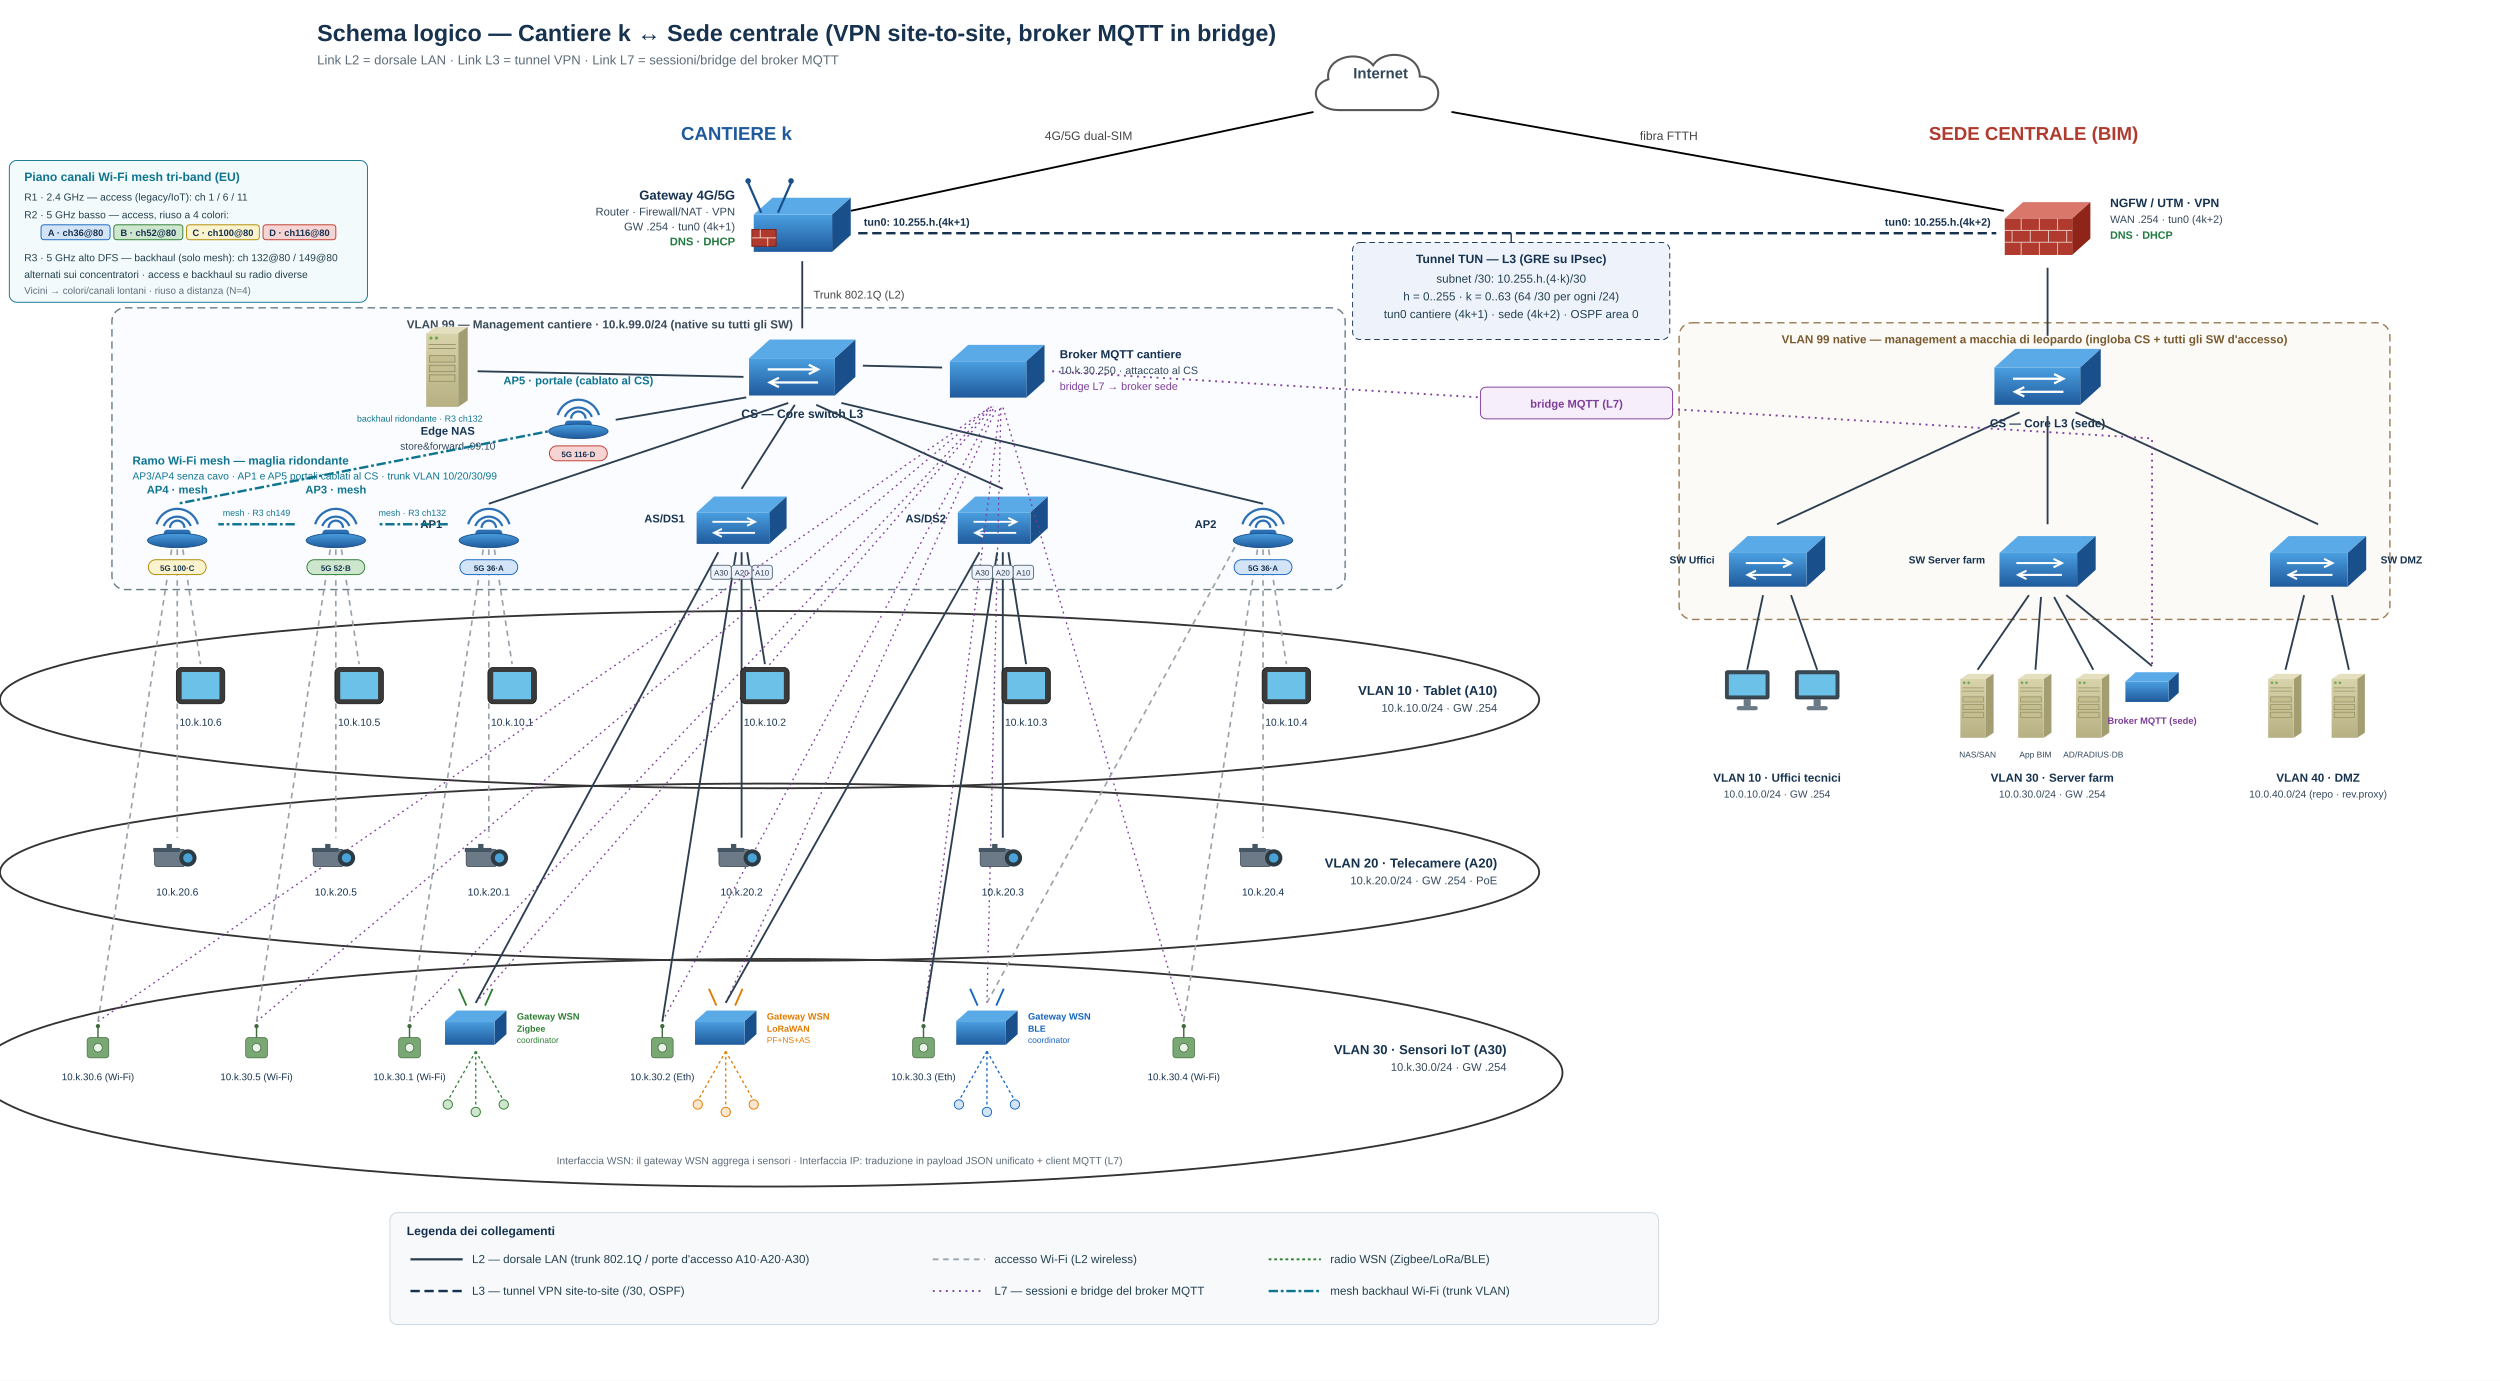
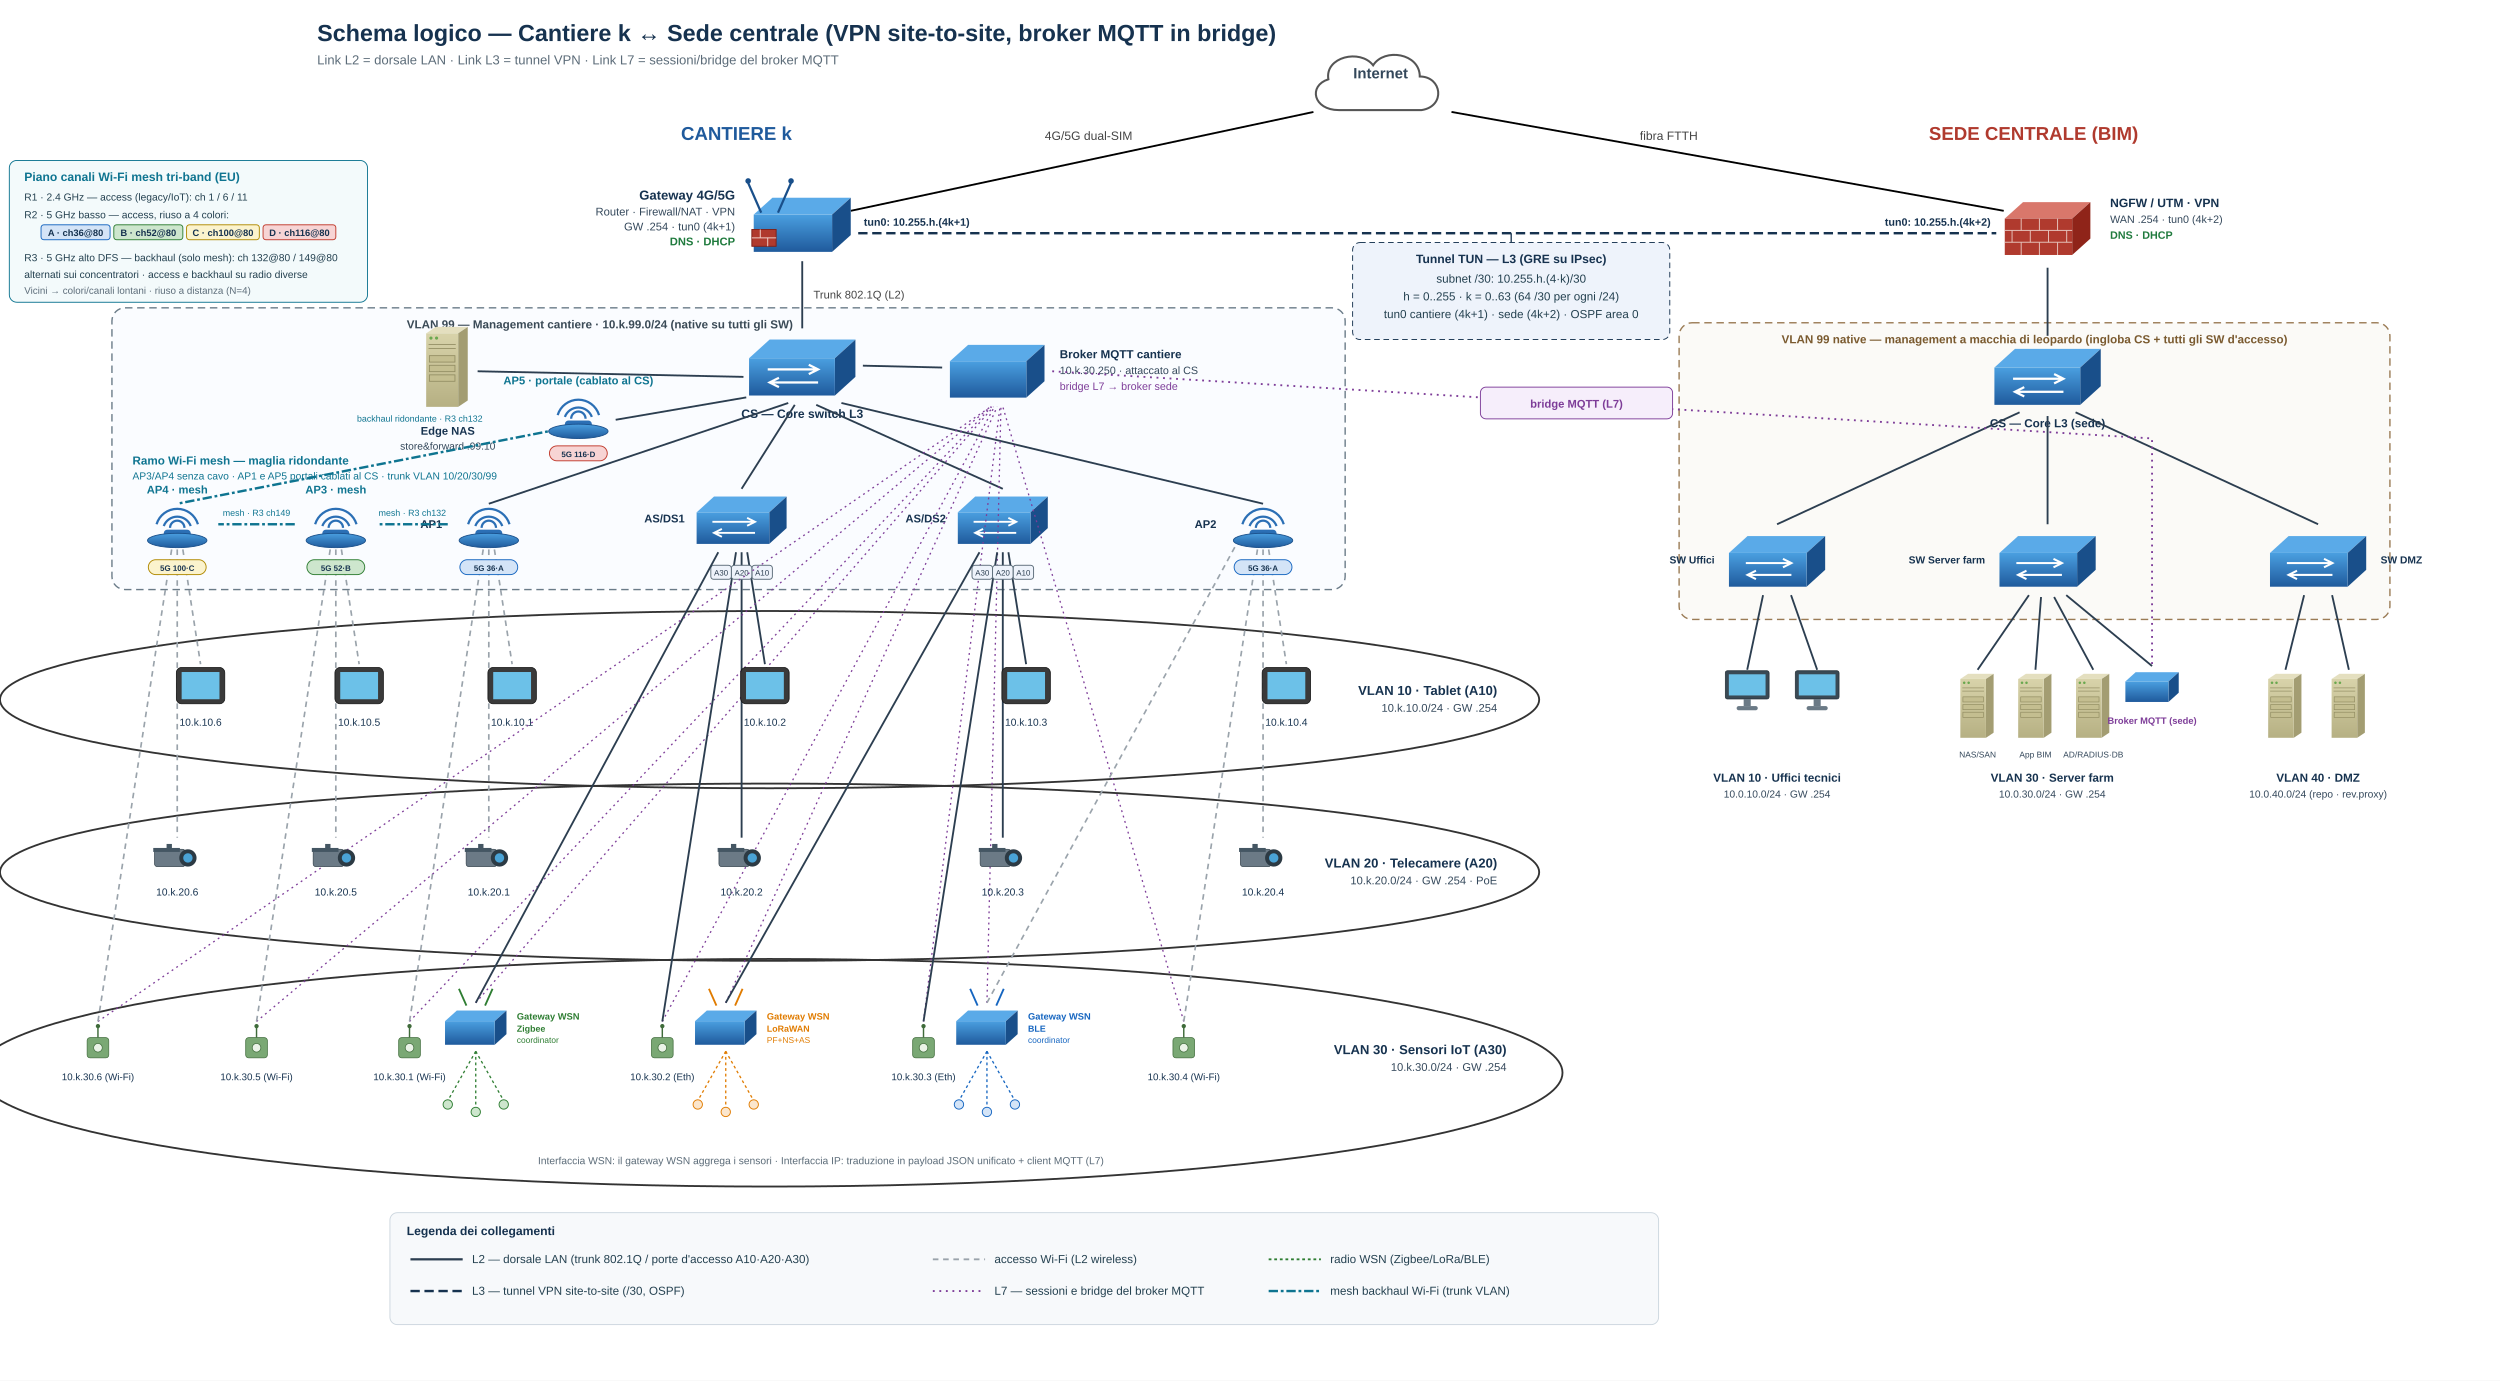
<svg xmlns="http://www.w3.org/2000/svg" viewBox="-300 0 2680 1480" font-family="'Segoe UI', Arial, sans-serif">
  <defs>
    <linearGradient id="gBlue" x1="0" y1="0" x2="0" y2="1">
      <stop offset="0" stop-color="#4a9fe0" />
      <stop offset="1" stop-color="#1f5a9c" />
    </linearGradient>
    <linearGradient id="gBeige" x1="0" y1="0" x2="0" y2="1">
      <stop offset="0" stop-color="#d8d3aa" />
      <stop offset="1" stop-color="#b6b083" />
    </linearGradient>
    <symbol id="sw" viewBox="0 0 130 84">
      <polygon points="8,34 30,14 122,14 100,34" fill="#5aaae8" />
      <polygon points="100,34 122,14 122,54 100,74" fill="#194f8a" />
      <rect x="8" y="34" width="92" height="40" fill="url(#gBlue)" />
      <path d="M28 46 H80 M72 41 L82 46 L72 51" stroke="#fff" stroke-width="2.4" fill="none" />
      <path d="M82 60 H30 M40 55 L30 60 L40 65" stroke="#fff" stroke-width="2.4" fill="none" />
    </symbol>
    <symbol id="box" viewBox="0 0 120 80">
      <polygon points="8,30 28,12 112,12 92,30" fill="#5aaae8" />
      <polygon points="92,30 112,12 112,52 92,70" fill="#194f8a" />
      <rect x="8" y="30" width="84" height="40" fill="url(#gBlue)" />
    </symbol>
    <symbol id="srv" viewBox="0 0 70 112">
      <polygon points="8,12 20,4 60,4 48,12" fill="#e4dfbf" />
      <polygon points="48,12 60,4 60,96 48,104" fill="#a39d72" />
      <rect x="8" y="12" width="40" height="92" fill="url(#gBeige)" />
      <circle cx="14" cy="18" r="2" fill="#6aa84f" />
      <circle cx="21" cy="18" r="2" fill="#6aa84f" />
      <line x1="11" y1="26" x2="45" y2="26" stroke="#8f8a5f" />
      <line x1="11" y1="31" x2="45" y2="31" stroke="#8f8a5f" />
      <rect x="12" y="40" width="32" height="8" fill="#c4be90" stroke="#8f8a5f" />
      <rect x="12" y="52" width="32" height="8" fill="#c4be90" stroke="#8f8a5f" />
      <rect x="12" y="64" width="32" height="8" fill="#c4be90" stroke="#8f8a5f" />
    </symbol>
    <symbol id="tab" viewBox="0 0 74 56">
      <rect x="5" y="4" width="64" height="48" rx="7" fill="#3a3a3a" stroke="#111" />
      <rect x="12" y="10" width="50" height="36" fill="#6cc1e8" />
    </symbol>
    <symbol id="cam" viewBox="0 0 84 56">
      <rect x="26" y="8" width="8" height="8" fill="#445663" />
      <rect x="8" y="16" width="46" height="26" rx="4" fill="#6b7a86" stroke="#2c3a44" />
      <rect x="6" y="14" width="40" height="6" fill="#445663" />
      <circle cx="58" cy="29" r="13" fill="#2c3a44" />
      <circle cx="58" cy="29" r="7" fill="#4aa3d6" />
    </symbol>
    <symbol id="sen" viewBox="0 0 44 56">
      <line x1="22" y1="22" x2="22" y2="7" stroke="#3f6b3a" stroke-width="2" />
      <circle cx="22" cy="6" r="3" fill="#3f6b3a" />
      <rect x="7" y="22" width="30" height="28" rx="4" fill="#7aa874" stroke="#3f6b3a" />
      <circle cx="22" cy="36" r="6" fill="#eaf3e7" stroke="#3f6b3a" />
    </symbol>
    <symbol id="ap" viewBox="0 0 90 56">
      <path d="M22 28 A24 24 0 0 1 68 28" stroke="#2b6fb5" stroke-width="2.5" fill="none" />
      <path d="M30 30 A16 16 0 0 1 60 30" stroke="#2b6fb5" stroke-width="2.5" fill="none" />
      <path d="M37 32 A8 8 0 0 1 53 32" stroke="#2b6fb5" stroke-width="2.5" fill="none" />
      <rect x="30" y="34" width="30" height="10" rx="4" fill="#2b6fb5" />
      <ellipse cx="45" cy="46" rx="33" ry="8" fill="url(#gBlue)" stroke="#194f8a" />
    </symbol>
    <symbol id="pc" viewBox="0 0 74 66">
      <rect x="6" y="4" width="62" height="40" rx="3" fill="#3a4a55" stroke="#1f2b33" />
      <rect x="11" y="9" width="52" height="30" fill="#6cc1e8" />
      <rect x="32" y="44" width="10" height="10" fill="#6b7a86" />
      <rect x="22" y="54" width="30" height="6" rx="3" fill="#6b7a86" />
    </symbol>
    <symbol id="fw" viewBox="0 0 110 84">
      <polygon points="8,30 28,12 102,12 82,30" fill="#d9776b" />
      <polygon points="82,30 102,12 102,52 82,70" fill="#8f2419" />
      <rect x="8" y="30" width="74" height="40" fill="#b03a2e" />
      <line x1="8" y1="43" x2="82" y2="43" stroke="#e8c9c2" />
      <line x1="8" y1="56" x2="82" y2="56" stroke="#e8c9c2" />
      <line x1="26" y1="30" x2="26" y2="43" stroke="#e8c9c2" />
      <line x1="46" y1="30" x2="46" y2="43" stroke="#e8c9c2" />
      <line x1="66" y1="30" x2="66" y2="43" stroke="#e8c9c2" />
      <line x1="16" y1="43" x2="16" y2="56" stroke="#e8c9c2" />
      <line x1="36" y1="43" x2="36" y2="56" stroke="#e8c9c2" />
      <line x1="56" y1="43" x2="56" y2="56" stroke="#e8c9c2" />
      <line x1="76" y1="43" x2="76" y2="56" stroke="#e8c9c2" />
      <line x1="26" y1="56" x2="26" y2="70" stroke="#e8c9c2" />
      <line x1="46" y1="56" x2="46" y2="70" stroke="#e8c9c2" />
      <line x1="66" y1="56" x2="66" y2="70" stroke="#e8c9c2" />
    </symbol>
    <symbol id="cloud" viewBox="0 0 200 120">
      <path d="M55 100 C28 100 22 74 44 67 C40 43 78 34 92 52 C104 33 142 39 142 64 C166 64 170 96 144 100 Z" fill="#fff" stroke="#555" stroke-width="2.2" />
    </symbol>
  </defs>
  <rect x="-300" y="0" width="2680" height="1480" fill="#ffffff" />
  <text x="40" y="44" font-size="25" font-weight="700" fill="#16324f">Schema logico — Cantiere k ↔ Sede centrale (VPN site-to-site, broker MQTT in bridge)</text>
  <text x="40" y="69" font-size="14" fill="#5b6b78">Link L2 = dorsale LAN · Link L3 = tunnel VPN · Link L7 = sessioni/bridge del broker MQTT</text>
  <text x="430" y="150" font-size="20" font-weight="700" fill="#1f5a9c">CANTIERE k</text>
  <text x="1880" y="150" font-size="20" font-weight="700" fill="#b03a2e" text-anchor="middle">SEDE CENTRALE (BIM)</text>
  <use href="#cloud" x="1080" y="18" width="200" height="120" />
  <text x="1180" y="84" font-size="16" font-weight="600" text-anchor="middle" fill="#33475a">Internet</text>
  <line x1="612" y1="226" x2="1108" y2="120" stroke="#000" stroke-width="2" />
  <text x="820" y="150" font-size="13" fill="#444">4G/5G dual-SIM</text>
  <line x1="1848" y1="226" x2="1256" y2="120" stroke="#000" stroke-width="2" />
  <text x="1520" y="150" font-size="13" text-anchor="end" fill="#444">fibra FTTH</text>
  <line x1="620" y1="250" x2="1840" y2="250" stroke="#16324f" stroke-width="2.6" stroke-dasharray="10 5" />
  <text x="626" y="242" font-size="11.5" font-weight="700" fill="#16324f">tun0: 10.255.h.(4k+1)</text>
  <text x="1834" y="242" font-size="11.5" font-weight="700" text-anchor="end" fill="#16324f">tun0: 10.255.h.(4k+2)</text>
  <line x1="1320" y1="250" x2="1320" y2="260" stroke="#16324f" stroke-width="1.4" />
  <rect x="1150" y="260" width="340" height="104" rx="8" fill="#eef3fb" stroke="#16324f" stroke-dasharray="6 4" />
  <text x="1320" y="282" font-size="13" font-weight="700" text-anchor="middle" fill="#16324f">Tunnel TUN — L3 (GRE su IPsec)</text>
  <text x="1320" y="303" font-size="12.5" text-anchor="middle" fill="#23404f">subnet /30: 10.255.h.(4·k)/30</text>
  <text x="1320" y="322" font-size="12.5" text-anchor="middle" fill="#23404f">h = 0..255 · k = 0..63  (64 /30 per ogni /24)</text>
  <text x="1320" y="341" font-size="12.5" text-anchor="middle" fill="#23404f">tun0 cantiere (4k+1) · sede (4k+2) · OSPF area 0</text>
  <rect x="-180" y="330" width="1322" height="302" rx="14" fill="#fafcff" stroke="#6a7b88" stroke-width="1.5" stroke-dasharray="8 5" />
  <text x="136" y="352" font-size="12.5" font-weight="700" fill="#3a4a56">VLAN 99 — Management cantiere · 10.k.99.0/24 (native su tutti gli SW)</text>
  <rect x="1500" y="346" width="762" height="318" rx="14" fill="#fbfaf7" stroke="#9a7b55" stroke-width="1.5" stroke-dasharray="8 5" />
  <text x="1881" y="368" font-size="12.5" font-weight="700" text-anchor="middle" fill="#7a5a2f">VLAN 99 native — management a macchia di leopardo (ingloba CS + tutti gli SW d'accesso)</text>
  <use href="#box" x="500" y="200" width="120" height="80" />
  <line x1="516" y1="228" x2="502" y2="196" stroke="#194f8a" stroke-width="2.4" />
  <circle cx="502" cy="194" r="3" fill="#194f8a" />
  <line x1="534" y1="228" x2="548" y2="196" stroke="#194f8a" stroke-width="2.4" />
  <circle cx="548" cy="194" r="3" fill="#194f8a" />
  <rect x="506" y="246" width="26" height="18" fill="#b03a2e" stroke="#7d1f17" />
  <line x1="506" y1="255" x2="532" y2="255" stroke="#f2d6cf" />
  <line x1="515" y1="246" x2="515" y2="255" stroke="#f2d6cf" />
  <line x1="523" y1="255" x2="523" y2="264" stroke="#f2d6cf" />
  <text x="488" y="214" font-size="14" font-weight="700" text-anchor="end" fill="#16324f">Gateway 4G/5G</text>
  <text x="488" y="231" font-size="12" text-anchor="end" fill="#33475a">Router · Firewall/NAT · VPN</text>
  <text x="488" y="247" font-size="12" text-anchor="end" fill="#33475a">GW .254 · tun0 (4k+1)</text>
  <text x="488" y="263" font-size="12" font-weight="700" text-anchor="end" fill="#1f7a3d">DNS · DHCP</text>
  <line x1="560" y1="280" x2="560" y2="352" stroke="#2c3e50" stroke-width="2" />
  <text x="572" y="320" font-size="12" fill="#444">Trunk 802.1Q (L2)</text>
  <use href="#sw" x="495" y="350" width="130" height="84" />
  <text x="560" y="448" font-size="13" font-weight="700" text-anchor="middle" fill="#16324f">CS — Core switch L3</text>
  <line x1="625" y1="392" x2="710" y2="394" stroke="#2c3e50" stroke-width="2" />
  <use href="#box" x="710" y="358" width="118" height="78" />
  <text x="836" y="384" font-size="12.5" font-weight="700" fill="#16324f">Broker MQTT cantiere</text>
  <text x="836" y="401" font-size="11.5" fill="#33475a">10.k.30.250 · attaccato al CS</text>
  <text x="836" y="418" font-size="11.5" fill="#7d3c98">bridge L7 → broker sede</text>
  <line x1="497" y1="404" x2="212" y2="398" stroke="#2c3e50" stroke-width="2" />
  <use href="#srv" x="150" y="346" width="60" height="98" />
  <text x="180" y="466" font-size="12" font-weight="700" text-anchor="middle" fill="#16324f">Edge NAS</text>
  <text x="180" y="482" font-size="11" text-anchor="middle" fill="#33475a">store&amp;forward .99.10</text>
  <g stroke="#2c3e50" stroke-width="2">
    <line x1="545" y1="432" x2="224" y2="540" />
    <line x1="552" y1="434" x2="495" y2="524" />
    <line x1="575" y1="434" x2="775" y2="524" />
    <line x1="602" y1="432" x2="1054" y2="540" />
  </g>
  <use href="#ap" x="180" y="535" width="88" height="54" />
  <text x="174" y="566" font-size="12" font-weight="700" text-anchor="end" fill="#16324f">AP1</text>
  <use href="#sw" x="440" y="520" width="110" height="72" />
  <text x="434" y="560" font-size="12" font-weight="700" text-anchor="end" fill="#16324f">AS/DS1</text>
  <use href="#sw" x="720" y="520" width="110" height="72" />
  <text x="714" y="560" font-size="12" font-weight="700" text-anchor="end" fill="#16324f">AS/DS2</text>
  <use href="#ap" x="1010" y="535" width="88" height="54" />
  <text x="1004" y="566" font-size="12" font-weight="700" text-anchor="end" fill="#16324f">AP2</text>
  <ellipse cx="525" cy="750" rx="825" ry="95" fill="none" stroke="#333" stroke-width="2" />
  <ellipse cx="525" cy="935" rx="825" ry="95" fill="none" stroke="#333" stroke-width="2" />
  <ellipse cx="525" cy="1150" rx="850" ry="122" fill="none" stroke="#333" stroke-width="2" />
  <g stroke="#7d3c98" stroke-width="1.4" stroke-dasharray="2 4">
    <line x1="139" y1="1095" x2="763" y2="436" />
    <line x1="410" y1="1095" x2="766" y2="436" />
    <line x1="690" y1="1095" x2="772" y2="436" />
    <line x1="969" y1="1095" x2="775" y2="436" />
    <line x1="210" y1="1075" x2="765" y2="436" />
    <line x1="478" y1="1075" x2="769" y2="436" />
    <line x1="758" y1="1075" x2="773" y2="436" />
  </g>
  <g stroke="#9aa3ab" stroke-width="1.8" stroke-dasharray="6 5">
    <line x1="230" y1="589" x2="249" y2="712" />
    <line x1="224" y1="589" x2="224" y2="898" />
    <line x1="218" y1="589" x2="139" y2="1095" />
    <line x1="1060" y1="589" x2="1079" y2="712" />
    <line x1="1054" y1="589" x2="1054" y2="898" />
    <line x1="1048" y1="589" x2="969" y2="1095" />
  </g>
  <g stroke="#2c3e50" stroke-width="2">
    <line x1="501" y1="592" x2="520" y2="712" />
    <line x1="495" y1="592" x2="495" y2="898" />
    <line x1="489" y1="592" x2="410" y2="1095" />
    <line x1="781" y1="592" x2="800" y2="712" />
    <line x1="775" y1="592" x2="775" y2="898" />
    <line x1="769" y1="592" x2="690" y2="1095" />
  </g>
  <g font-size="8.5" text-anchor="middle" fill="#2c3e50">
    <rect x="506" y="606" width="22" height="15" rx="3" fill="#eef3fb" stroke="#5a6b78" />
    <text x="517" y="617">A10</text>
    <rect x="484" y="606" width="22" height="15" rx="3" fill="#eef3fb" stroke="#5a6b78" />
    <text x="495" y="617">A20</text>
    <rect x="462" y="606" width="22" height="15" rx="3" fill="#eef3fb" stroke="#5a6b78" />
    <text x="473" y="617">A30</text>
    <rect x="786" y="606" width="22" height="15" rx="3" fill="#eef3fb" stroke="#5a6b78" />
    <text x="797" y="617">A10</text>
    <rect x="764" y="606" width="22" height="15" rx="3" fill="#eef3fb" stroke="#5a6b78" />
    <text x="775" y="617">A20</text>
    <rect x="742" y="606" width="22" height="15" rx="3" fill="#eef3fb" stroke="#5a6b78" />
    <text x="753" y="617">A30</text>
  </g>
  <line x1="210" y1="1075" x2="470" y2="592" stroke="#2c3e50" stroke-width="2" />
  <line x1="478" y1="1075" x2="750" y2="592" stroke="#2c3e50" stroke-width="2" />
  <line x1="758" y1="1075" x2="1024" y2="586" stroke="#9aa3ab" stroke-width="1.8" stroke-dasharray="6 5" />
  <use href="#tab" x="219" y="712" width="60" height="46" />
  <use href="#tab" x="490" y="712" width="60" height="46" />
  <use href="#tab" x="770" y="712" width="60" height="46" />
  <use href="#tab" x="1049" y="712" width="60" height="46" />
  <text x="249" y="778" font-size="11" text-anchor="middle" fill="#16324f">10.k.10.1</text>
  <text x="520" y="778" font-size="11" text-anchor="middle" fill="#16324f">10.k.10.2</text>
  <text x="800" y="778" font-size="11" text-anchor="middle" fill="#16324f">10.k.10.3</text>
  <text x="1079" y="778" font-size="11" text-anchor="middle" fill="#16324f">10.k.10.4</text>
  <text x="1305" y="745" font-size="14" font-weight="700" text-anchor="end" fill="#16324f">VLAN 10 · Tablet (A10)</text>
  <text x="1305" y="763" font-size="12" text-anchor="end" fill="#33475a">10.k.10.0/24 · GW .254</text>
  <use href="#cam" x="194" y="898" width="60" height="42" />
  <use href="#cam" x="465" y="898" width="60" height="42" />
  <use href="#cam" x="745" y="898" width="60" height="42" />
  <use href="#cam" x="1024" y="898" width="60" height="42" />
  <text x="224" y="960" font-size="11" text-anchor="middle" fill="#16324f">10.k.20.1</text>
  <text x="495" y="960" font-size="11" text-anchor="middle" fill="#16324f">10.k.20.2</text>
  <text x="775" y="960" font-size="11" text-anchor="middle" fill="#16324f">10.k.20.3</text>
  <text x="1054" y="960" font-size="11" text-anchor="middle" fill="#16324f">10.k.20.4</text>
  <text x="1305" y="930" font-size="14" font-weight="700" text-anchor="end" fill="#16324f">VLAN 20 · Telecamere (A20)</text>
  <text x="1305" y="948" font-size="12" text-anchor="end" fill="#33475a">10.k.20.0/24 · GW .254 · PoE</text>
  <use href="#sen" x="122" y="1095" width="34" height="44" />
  <use href="#sen" x="393" y="1095" width="34" height="44" />
  <use href="#sen" x="673" y="1095" width="34" height="44" />
  <use href="#sen" x="952" y="1095" width="34" height="44" />
  <text x="139" y="1158" font-size="10.5" text-anchor="middle" fill="#16324f">10.k.30.1 (Wi-Fi)</text>
  <text x="410" y="1158" font-size="10.5" text-anchor="middle" fill="#16324f">10.k.30.2 (Eth)</text>
  <text x="690" y="1158" font-size="10.5" text-anchor="middle" fill="#16324f">10.k.30.3 (Eth)</text>
  <text x="969" y="1158" font-size="10.5" text-anchor="middle" fill="#16324f">10.k.30.4 (Wi-Fi)</text>
  <text x="1315" y="1130" font-size="14" font-weight="700" text-anchor="end" fill="#16324f">VLAN 30 · Sensori IoT (A30)</text>
  <text x="1315" y="1148" font-size="12" text-anchor="end" fill="#33475a">10.k.30.0/24 · GW .254</text>
  <use href="#box" x="172" y="1075" width="76" height="52" />
  <line x1="200" y1="1078" x2="192" y2="1060" stroke="#2e7d32" stroke-width="2" />
  <line x1="220" y1="1078" x2="228" y2="1060" stroke="#2e7d32" stroke-width="2" />
  <text x="254" y="1093" font-size="10" font-weight="700" fill="#2e7d32">Gateway WSN</text>
  <text x="254" y="1106" font-size="9.5" font-weight="700" fill="#2e7d32">Zigbee</text>
  <text x="254" y="1118" font-size="9" fill="#2e7d32">coordinator</text>
  <g stroke="#2e7d32" stroke-width="1.4" stroke-dasharray="3 3">
    <line x1="210" y1="1127" x2="180" y2="1180" />
    <line x1="210" y1="1127" x2="210" y2="1188" />
    <line x1="210" y1="1127" x2="240" y2="1180" />
  </g>
  <circle cx="180" cy="1184" r="5" fill="#cde6cd" stroke="#2e7d32" />
  <circle cx="210" cy="1192" r="5" fill="#cde6cd" stroke="#2e7d32" />
  <circle cx="240" cy="1184" r="5" fill="#cde6cd" stroke="#2e7d32" />
  <use href="#box" x="440" y="1075" width="76" height="52" />
  <line x1="468" y1="1078" x2="460" y2="1060" stroke="#e07b00" stroke-width="2" />
  <line x1="488" y1="1078" x2="496" y2="1060" stroke="#e07b00" stroke-width="2" />
  <text x="522" y="1093" font-size="10" font-weight="700" fill="#e07b00">Gateway WSN</text>
  <text x="522" y="1106" font-size="9.5" font-weight="700" fill="#e07b00">LoRaWAN</text>
  <text x="522" y="1118" font-size="9" fill="#e07b00">PF+NS+AS</text>
  <g stroke="#e07b00" stroke-width="1.4" stroke-dasharray="3 3">
    <line x1="478" y1="1127" x2="448" y2="1180" />
    <line x1="478" y1="1127" x2="478" y2="1188" />
    <line x1="478" y1="1127" x2="508" y2="1180" />
  </g>
  <circle cx="448" cy="1184" r="5" fill="#fbe6cd" stroke="#e07b00" />
  <circle cx="478" cy="1192" r="5" fill="#fbe6cd" stroke="#e07b00" />
  <circle cx="508" cy="1184" r="5" fill="#fbe6cd" stroke="#e07b00" />
  <use href="#box" x="720" y="1075" width="76" height="52" />
  <line x1="748" y1="1078" x2="740" y2="1060" stroke="#1565c0" stroke-width="2" />
  <line x1="768" y1="1078" x2="776" y2="1060" stroke="#1565c0" stroke-width="2" />
  <text x="802" y="1093" font-size="10" font-weight="700" fill="#1565c0">Gateway WSN</text>
  <text x="802" y="1106" font-size="9.5" font-weight="700" fill="#1565c0">BLE</text>
  <text x="802" y="1118" font-size="9" fill="#1565c0">coordinator</text>
  <g stroke="#1565c0" stroke-width="1.4" stroke-dasharray="3 3">
    <line x1="758" y1="1127" x2="728" y2="1180" />
    <line x1="758" y1="1127" x2="758" y2="1188" />
    <line x1="758" y1="1127" x2="788" y2="1180" />
  </g>
  <circle cx="728" cy="1184" r="5" fill="#d4e4f7" stroke="#1565c0" />
  <circle cx="758" cy="1192" r="5" fill="#d4e4f7" stroke="#1565c0" />
  <circle cx="788" cy="1184" r="5" fill="#d4e4f7" stroke="#1565c0" />
-   <text x="600" y="1248" font-size="11" text-anchor="middle" fill="#5b6b78">Interfaccia WSN: il gateway WSN aggrega i sensori · Interfaccia IP: traduzione in payload JSON unificato + client MQTT (L7)</text>
+   <text x="580" y="1248" font-size="11" text-anchor="middle" fill="#5b6b78">Interfaccia WSN: il gateway WSN aggrega i sensori · Interfaccia IP: traduzione in payload JSON unificato + client MQTT (L7)</text>
  <text x="-158" y="498" font-size="12.5" font-weight="700" fill="#0e7490">Ramo Wi-Fi mesh — maglia ridondante</text>
  <text x="-158" y="514" font-size="11" fill="#0e7490">AP3/AP4 senza cavo · AP1 e AP5 portali cablati al CS · trunk VLAN 10/20/30/99</text>
  <g stroke="#0e7490" stroke-width="2.6" stroke-dasharray="10 3 3 3">
    <line x1="180" y1="562" x2="104" y2="562" />
    <line x1="16" y1="562" x2="-66" y2="562" />
  </g>
  <text x="142" y="553" font-size="9.5" text-anchor="middle" fill="#0e7490">mesh · R3 ch132</text>
  <text x="-25" y="553" font-size="9.5" text-anchor="middle" fill="#0e7490">mesh · R3 ch149</text>
  <use href="#ap" x="16" y="535" width="88" height="54" />
  <text x="60" y="529" font-size="12" font-weight="700" text-anchor="middle" fill="#0e7490">AP3 · mesh</text>
  <use href="#ap" x="-154" y="535" width="88" height="54" />
  <text x="-110" y="529" font-size="12" font-weight="700" text-anchor="middle" fill="#0e7490">AP4 · mesh</text>
  <line x1="500" y1="426" x2="360" y2="450" stroke="#2c3e50" stroke-width="2" />
  <line x1="300" y1="460" x2="-110" y2="540" stroke="#0e7490" stroke-width="2.6" stroke-dasharray="10 3 3 3" />
  <text x="150" y="452" font-size="9.5" text-anchor="middle" fill="#0e7490">backhaul ridondante · R3 ch132</text>
  <use href="#ap" x="276" y="418" width="88" height="54" />
  <text x="320" y="412" font-size="12" font-weight="700" text-anchor="middle" fill="#0e7490">AP5 · portale (cablato al CS)</text>
  <g stroke="#7d3c98" stroke-width="1.4" stroke-dasharray="2 4">
    <line x1="-25" y1="1095" x2="762" y2="436" />
    <line x1="-195" y1="1095" x2="762" y2="436" />
  </g>
  <g stroke="#9aa3ab" stroke-width="1.8" stroke-dasharray="6 5">
    <line x1="66" y1="589" x2="85" y2="712" />
    <line x1="60" y1="589" x2="60" y2="898" />
    <line x1="54" y1="589" x2="-25" y2="1095" />
    <line x1="-104" y1="589" x2="-85" y2="712" />
    <line x1="-110" y1="589" x2="-110" y2="898" />
    <line x1="-116" y1="589" x2="-195" y2="1095" />
  </g>
  <use href="#tab" x="55" y="712" width="60" height="46" />
  <use href="#cam" x="30" y="898" width="60" height="42" />
  <use href="#sen" x="-42" y="1095" width="34" height="44" />
  <use href="#tab" x="-115" y="712" width="60" height="46" />
  <use href="#cam" x="-140" y="898" width="60" height="42" />
  <use href="#sen" x="-212" y="1095" width="34" height="44" />
  <text x="85" y="778" font-size="11" text-anchor="middle" fill="#16324f">10.k.10.5</text>
  <text x="-85" y="778" font-size="11" text-anchor="middle" fill="#16324f">10.k.10.6</text>
  <text x="60" y="960" font-size="11" text-anchor="middle" fill="#16324f">10.k.20.5</text>
  <text x="-110" y="960" font-size="11" text-anchor="middle" fill="#16324f">10.k.20.6</text>
  <text x="-25" y="1158" font-size="10.5" text-anchor="middle" fill="#16324f">10.k.30.5 (Wi-Fi)</text>
  <text x="-195" y="1158" font-size="10.5" text-anchor="middle" fill="#16324f">10.k.30.6 (Wi-Fi)</text>
  <g font-size="8.5" text-anchor="middle" font-weight="700" fill="#16324f">
    <rect x="193" y="600" width="62" height="16" rx="8" fill="#d4e4f7" stroke="#1565c0" />
    <text x="224" y="612">5G 36·A</text>
    <rect x="29" y="600" width="62" height="16" rx="8" fill="#cde6cd" stroke="#2e7d32" />
    <text x="60" y="612">5G 52·B</text>
    <rect x="-141" y="600" width="62" height="16" rx="8" fill="#fbf3cd" stroke="#b08900" />
    <text x="-110" y="612">5G 100·C</text>
    <rect x="1023" y="600" width="62" height="16" rx="8" fill="#d4e4f7" stroke="#1565c0" />
    <text x="1054" y="612">5G 36·A</text>
    <rect x="289" y="478" width="62" height="16" rx="8" fill="#f7d4d4" stroke="#c0392b" />
    <text x="320" y="490">5G 116·D</text>
  </g>
  <rect x="-290" y="172" width="384" height="152" rx="8" fill="#f3fafb" stroke="#0e7490" />
  <text x="-274" y="194" font-size="13" font-weight="700" fill="#0e7490">Piano canali Wi-Fi mesh tri-band (EU)</text>
  <text x="-274" y="215" font-size="11" fill="#23404f">R1 · 2.4 GHz — access (legacy/IoT): ch 1 / 6 / 11</text>
  <text x="-274" y="234" font-size="11" fill="#23404f">R2 · 5 GHz basso — access, riuso a 4 colori:</text>
  <g font-size="10" font-weight="700" fill="#16324f">
    <rect x="-256" y="241" width="74" height="16" rx="3" fill="#d4e4f7" stroke="#1565c0" />
    <text x="-219" y="253" text-anchor="middle">A · ch36@80</text>
    <rect x="-178" y="241" width="74" height="16" rx="3" fill="#cde6cd" stroke="#2e7d32" />
    <text x="-141" y="253" text-anchor="middle">B · ch52@80</text>
    <rect x="-100" y="241" width="78" height="16" rx="3" fill="#fbf3cd" stroke="#b08900" />
    <text x="-61" y="253" text-anchor="middle">C · ch100@80</text>
    <rect x="-18" y="241" width="78" height="16" rx="3" fill="#f7d4d4" stroke="#c0392b" />
    <text x="21" y="253" text-anchor="middle">D · ch116@80</text>
  </g>
  <text x="-274" y="280" font-size="11" fill="#23404f">R3 · 5 GHz alto DFS — backhaul (solo mesh): ch 132@80 / 149@80</text>
  <text x="-274" y="298" font-size="11" fill="#23404f">alternati sui concentratori · access e backhaul su radio diverse</text>
  <text x="-274" y="315" font-size="10.5" fill="#5b6b78">Vicini → colori/canali lontani · riuso a distanza (N=4)</text>
  <use href="#fw" x="1840" y="205" width="110" height="82" />
  <text x="1962" y="222" font-size="13" font-weight="700" fill="#16324f">NGFW / UTM · VPN</text>
  <text x="1962" y="239" font-size="11.5" fill="#33475a">WAN .254 · tun0 (4k+2)</text>
  <text x="1962" y="256" font-size="11.5" font-weight="700" fill="#1f7a3d">DNS · DHCP</text>
  <line x1="1895" y1="287" x2="1895" y2="360" stroke="#2c3e50" stroke-width="2" />
  <use href="#sw" x="1830" y="360" width="130" height="84" />
  <text x="1895" y="458" font-size="12.5" font-weight="700" text-anchor="middle" fill="#16324f">CS — Core L3 (sede)</text>
  <g stroke="#2c3e50" stroke-width="2">
    <line x1="1865" y1="442" x2="1605" y2="562" />
    <line x1="1895" y1="446" x2="1895" y2="562" />
    <line x1="1925" y1="442" x2="2185" y2="562" />
  </g>
  <use href="#sw" x="1545" y="562" width="120" height="76" />
  <text x="1538" y="604" font-size="11" font-weight="700" text-anchor="end" fill="#16324f">SW Uffici</text>
  <use href="#sw" x="1835" y="562" width="120" height="76" />
  <text x="1828" y="604" font-size="11" font-weight="700" text-anchor="end" fill="#16324f">SW Server farm</text>
  <use href="#sw" x="2125" y="562" width="120" height="76" />
  <text x="2252" y="604" font-size="11" font-weight="700" text-anchor="start" fill="#16324f">SW DMZ</text>
  <g stroke="#2c3e50" stroke-width="2">
    <line x1="1590" y1="638" x2="1573" y2="718" />
    <line x1="1620" y1="638" x2="1648" y2="718" />
    <line x1="1875" y1="638" x2="1820" y2="718" />
    <line x1="1888" y1="640" x2="1882" y2="718" />
    <line x1="1902" y1="640" x2="1944" y2="718" />
    <line x1="1915" y1="638" x2="2007" y2="714" />
    <line x1="2170" y1="638" x2="2150" y2="718" />
    <line x1="2200" y1="638" x2="2218" y2="718" />
  </g>
  <use href="#pc" x="1545" y="716" width="56" height="50" />
  <use href="#pc" x="1620" y="716" width="56" height="50" />
  <use href="#srv" x="1796" y="716" width="48" height="84" />
  <use href="#srv" x="1858" y="716" width="48" height="84" />
  <use href="#srv" x="1920" y="716" width="48" height="84" />
  <use href="#box" x="1974" y="712" width="66" height="48" />
  <use href="#srv" x="2126" y="716" width="48" height="84" />
  <use href="#srv" x="2194" y="716" width="48" height="84" />
  <text x="2007" y="776" font-size="10" text-anchor="middle" font-weight="700" fill="#7d3c98">Broker MQTT (sede)</text>
  <text x="1820" y="812" font-size="9" text-anchor="middle" fill="#33475a">NAS/SAN</text>
  <text x="1882" y="812" font-size="9" text-anchor="middle" fill="#33475a">App BIM</text>
  <text x="1944" y="812" font-size="9" text-anchor="middle" fill="#33475a">AD/RADIUS·DB</text>
  <text x="1605" y="838" font-size="12.5" font-weight="700" text-anchor="middle" fill="#16324f">VLAN 10 · Uffici tecnici</text>
  <text x="1605" y="855" font-size="11" text-anchor="middle" fill="#33475a">10.0.10.0/24 · GW .254</text>
  <text x="1900" y="838" font-size="12.5" font-weight="700" text-anchor="middle" fill="#16324f">VLAN 30 · Server farm</text>
  <text x="1900" y="855" font-size="11" text-anchor="middle" fill="#33475a">10.0.30.0/24 · GW .254</text>
  <text x="2185" y="838" font-size="12.5" font-weight="700" text-anchor="middle" fill="#16324f">VLAN 40 · DMZ</text>
  <text x="2185" y="855" font-size="11" text-anchor="middle" fill="#33475a">10.0.40.0/24 (repo · rev.proxy)</text>
  <polyline points="828,398 2007,470 2007,712" fill="none" stroke="#7d3c98" stroke-width="2" stroke-dasharray="2 5" />
  <rect x="1287" y="415" width="206" height="34" rx="6" fill="#f6eefb" stroke="#7d3c98" />
  <text x="1390" y="437" font-size="12" font-weight="700" text-anchor="middle" fill="#7d3c98">bridge MQTT (L7)</text>
  <rect x="118" y="1300" width="1360" height="120" rx="8" fill="#f7f9fb" stroke="#ccd6de" />
  <text x="136" y="1324" font-size="13" font-weight="700" fill="#16324f">Legenda dei collegamenti</text>
  <line x1="140" y1="1350" x2="196" y2="1350" stroke="#2c3e50" stroke-width="2.4" />
  <text x="206" y="1354" font-size="12.5" fill="#23404f">L2 — dorsale LAN (trunk 802.1Q / porte d'accesso A10·A20·A30)</text>
  <line x1="700" y1="1350" x2="756" y2="1350" stroke="#9aa3ab" stroke-width="2" stroke-dasharray="6 5" />
  <text x="766" y="1354" font-size="12.5" fill="#23404f">accesso Wi-Fi (L2 wireless)</text>
  <line x1="1060" y1="1350" x2="1116" y2="1350" stroke="#2e7d32" stroke-width="2" stroke-dasharray="3 3" />
  <text x="1126" y="1354" font-size="12.5" fill="#23404f">radio WSN (Zigbee/LoRa/BLE)</text>
  <line x1="140" y1="1384" x2="196" y2="1384" stroke="#16324f" stroke-width="2.6" stroke-dasharray="10 5" />
  <text x="206" y="1388" font-size="12.5" fill="#23404f">L3 — tunnel VPN site-to-site (/30, OSPF)</text>
  <line x1="700" y1="1384" x2="756" y2="1384" stroke="#7d3c98" stroke-width="2" stroke-dasharray="2 5" />
  <text x="766" y="1388" font-size="12.5" fill="#23404f">L7 — sessioni e bridge del broker MQTT</text>
  <line x1="1060" y1="1384" x2="1116" y2="1384" stroke="#0e7490" stroke-width="2.6" stroke-dasharray="10 3 3 3" />
  <text x="1126" y="1388" font-size="12.5" fill="#23404f">mesh backhaul Wi-Fi (trunk VLAN)</text>
</svg>
